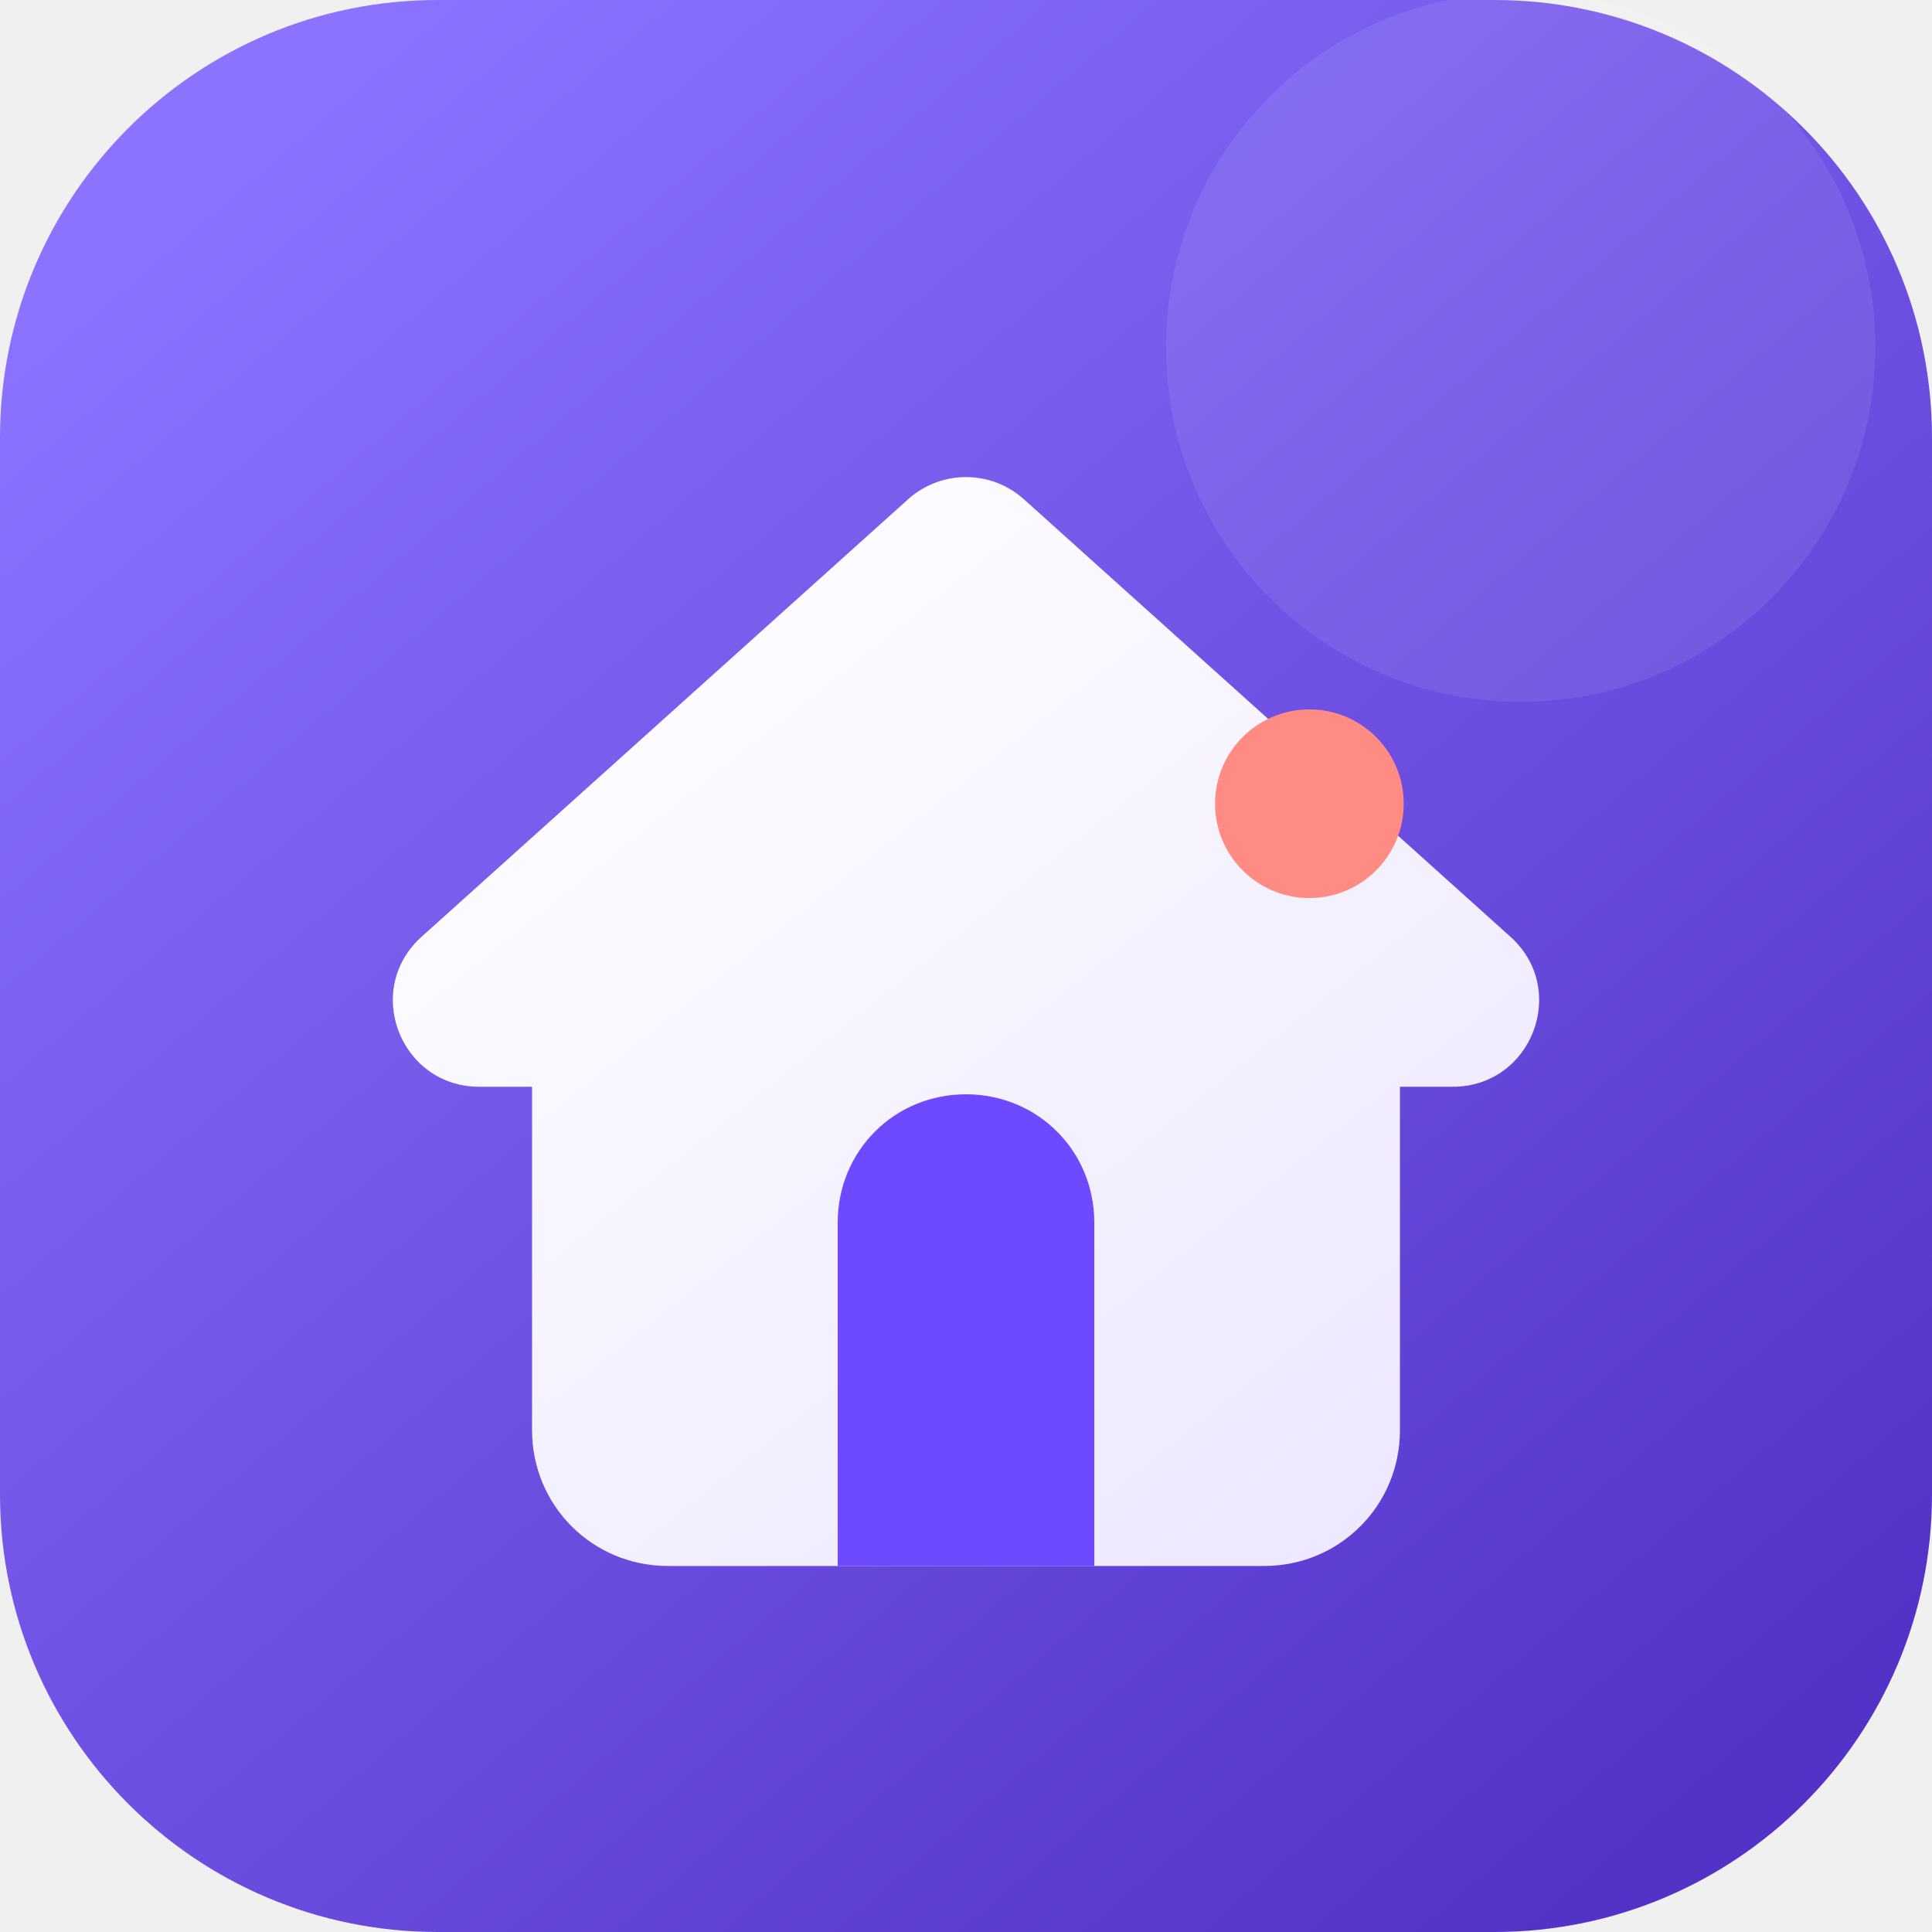
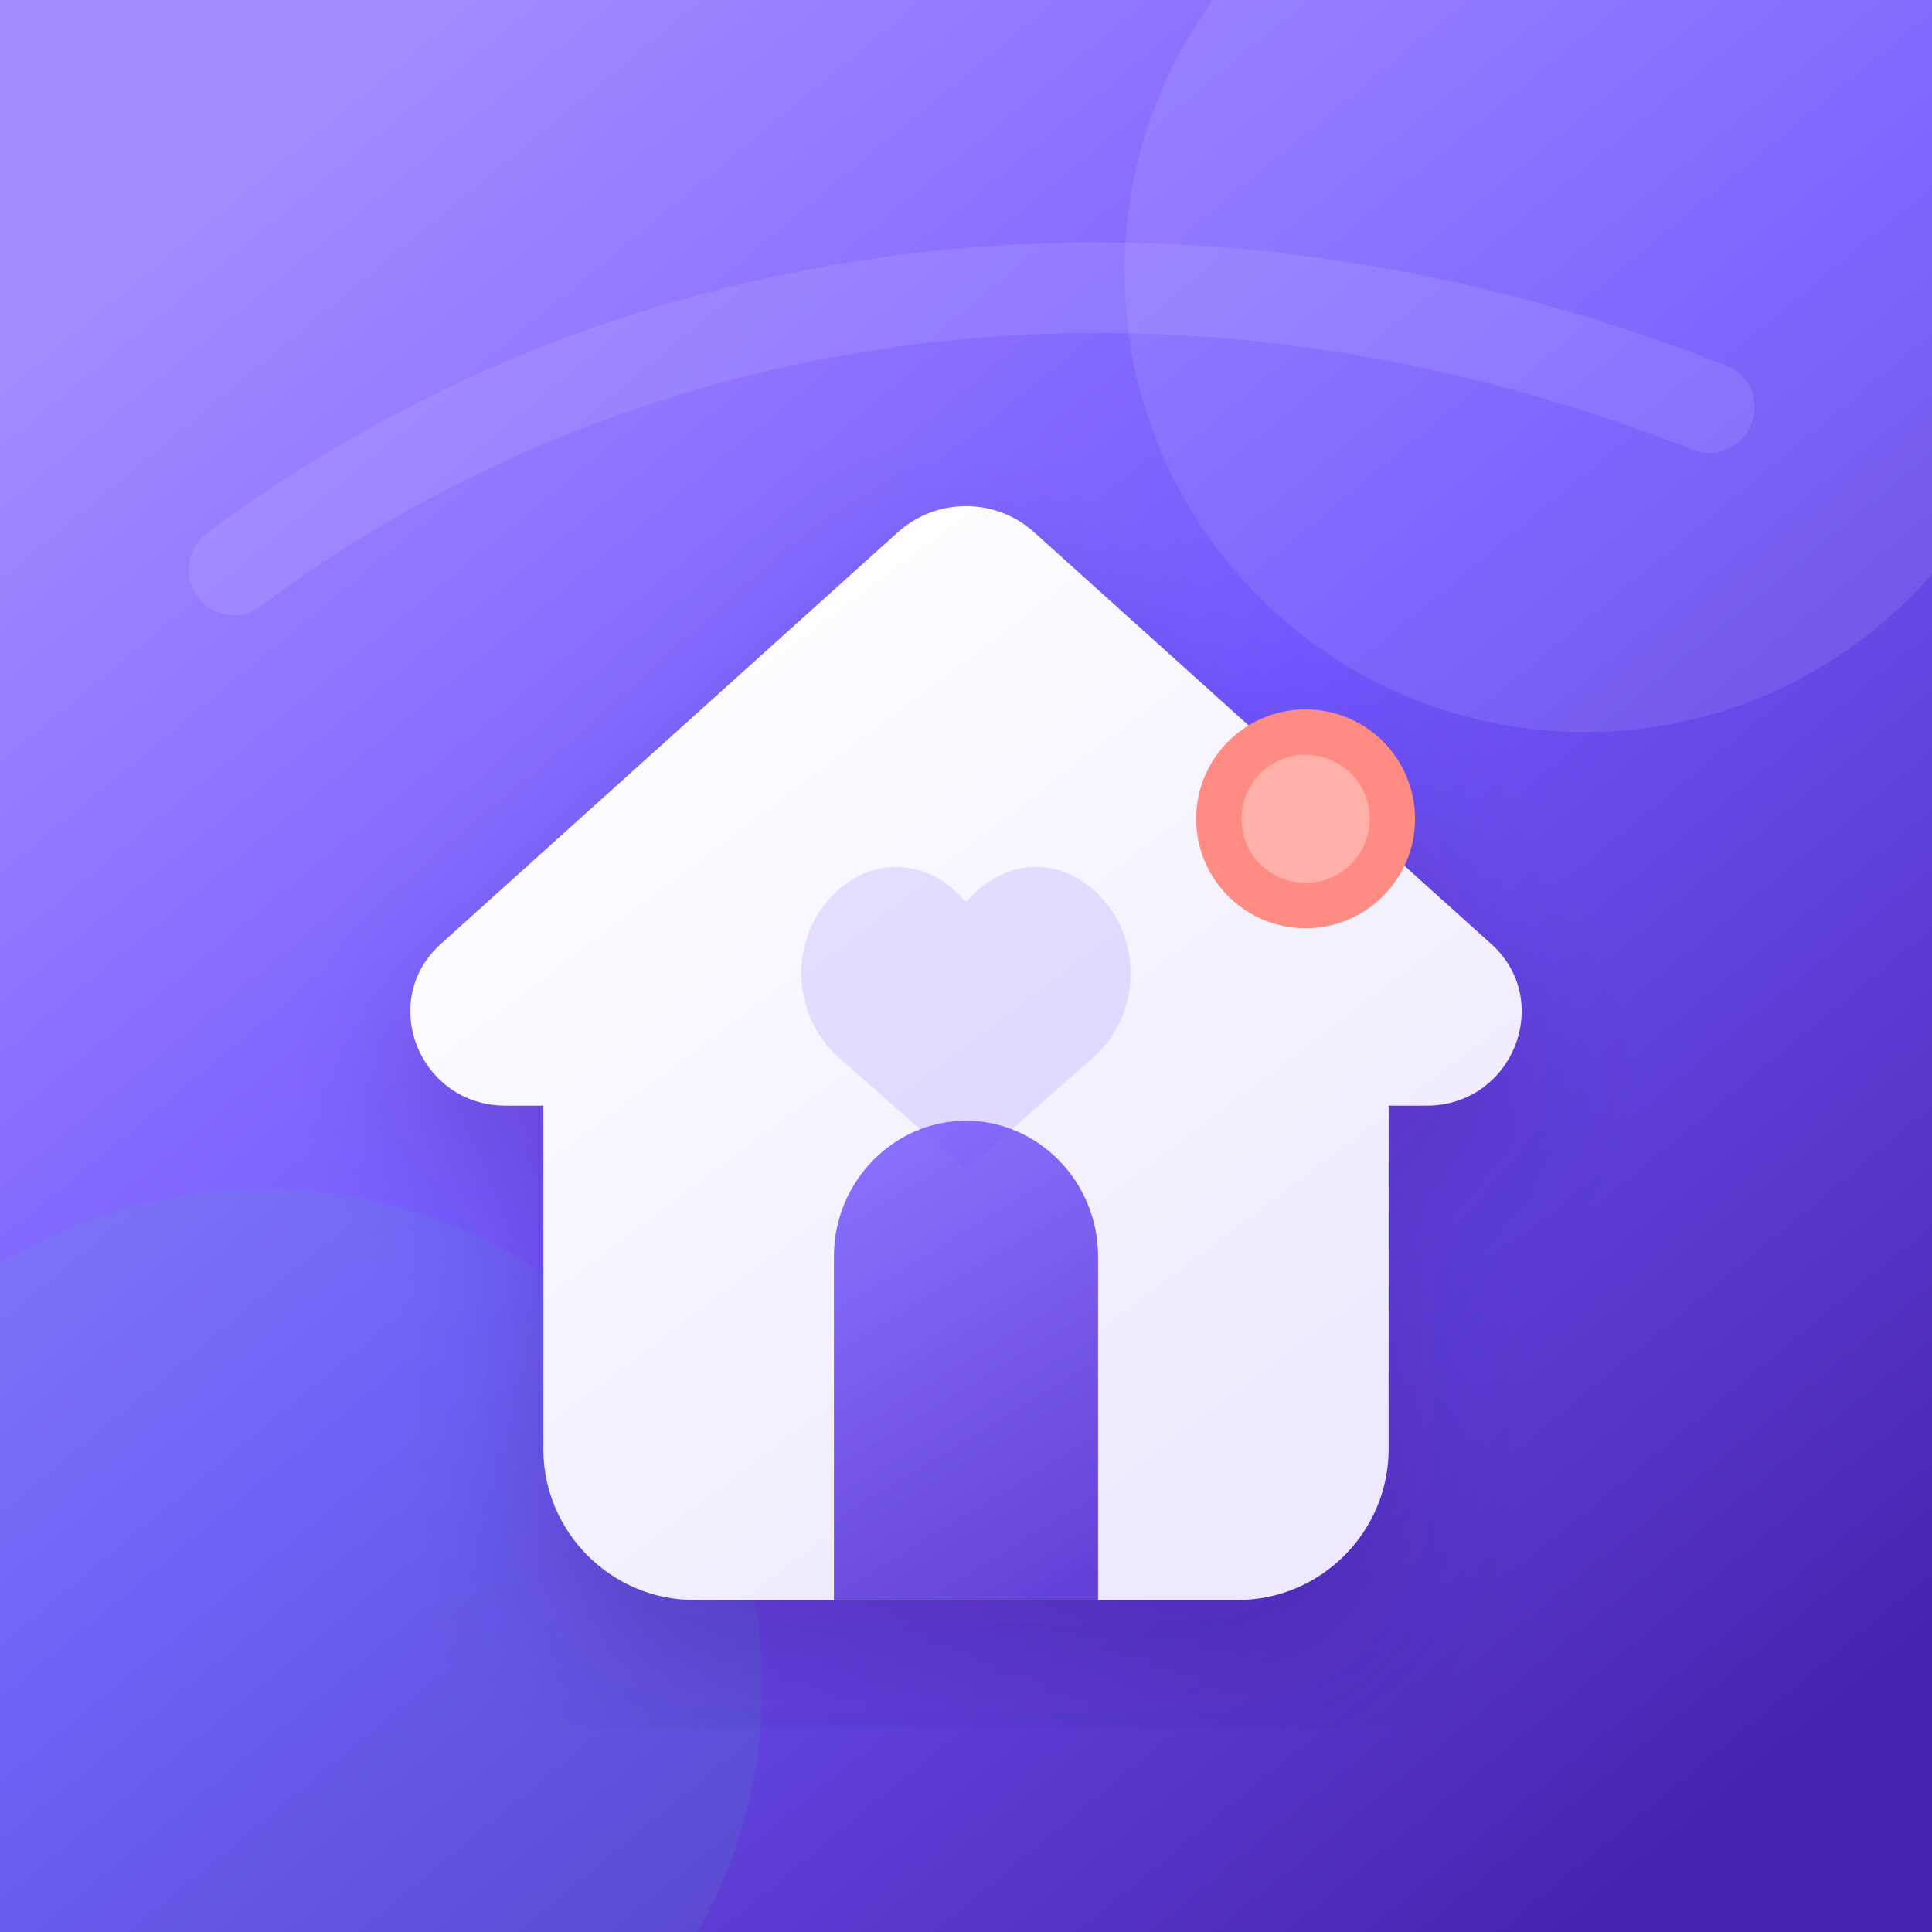
<svg xmlns="http://www.w3.org/2000/svg" viewBox="0 0 512 512">
  <defs>
-     <linearGradient id="bg" x1="64" y1="32" x2="448" y2="480" gradientUnits="userSpaceOnUse">
-       <stop stop-color="#8B72FF" />
-       <stop offset="1" stop-color="#5332C8" />
+     <linearGradient id="bg" x1="72" y1="36" x2="444" y2="486" gradientUnits="userSpaceOnUse">
+       <stop stop-color="#A48BFF" />
+       <stop offset=".48" stop-color="#7357FF" />
+       <stop offset="1" stop-color="#4925AF" />
    </linearGradient>
-     <linearGradient id="roof" x1="155" y1="129" x2="357" y2="382" gradientUnits="userSpaceOnUse">
+     <linearGradient id="home" x1="165" y1="151" x2="345" y2="390" gradientUnits="userSpaceOnUse">
      <stop stop-color="#FFFFFF" />
      <stop offset="1" stop-color="#EEE9FF" />
    </linearGradient>
+     <linearGradient id="door" x1="225" y1="300" x2="295" y2="415" gradientUnits="userSpaceOnUse">
+       <stop stop-color="#8C73FF" />
+       <stop offset="1" stop-color="#6341D8" />
+     </linearGradient>
+     <filter id="shadow" x="80" y="90" width="352" height="368" filterUnits="userSpaceOnUse">
+       <feDropShadow dx="0" dy="18" stdDeviation="18" flood-color="#2E176E" flood-opacity=".24" />
+     </filter>
  </defs>
-   <rect width="512" height="512" rx="116" fill="url(#bg)" />
-   <circle cx="403" cy="92" r="94" fill="#FFFFFF" fill-opacity=".08" />
-   <path d="M112 248 241 132a23 23 0 0 1 30 0l129 116c16 14 6 40-15 40h-14v91c0 20-16 36-36 36H177c-20 0-36-16-36-36v-91h-14c-21 0-31-26-15-40Z" fill="url(#roof)" />
-   <path d="M222 415v-91c0-19 15-34 34-34s34 15 34 34v91" fill="#6D4AFF" />
-   <circle cx="347" cy="213" r="25" fill="#FF8C84" />
+   <rect width="512" height="512" fill="url(#bg)" />
+   <circle cx="420" cy="72" r="122" fill="#FFFFFF" fill-opacity=".09" />
+   <circle cx="70" cy="447" r="132" fill="#45D1AE" fill-opacity=".1" />
+   <path d="M62 151c96-72 238-103 391-43" fill="none" stroke="#FFFFFF" stroke-opacity=".1" stroke-width="24" stroke-linecap="round" />
+   <g filter="url(#shadow)">
+     <path d="M117 250 238 141a27 27 0 0 1 36 0l121 109c17 15 6 43-17 43h-10v91c0 22-18 40-40 40H184c-22 0-40-18-40-40v-91h-10c-23 0-34-28-17-43Z" fill="url(#home)" />
+     <path d="M221 424v-91c0-20 16-36 35-36s35 16 35 36v91" fill="url(#door)" />
+     <circle cx="346" cy="217" r="29" fill="#FF8B82" />
+     <circle cx="346" cy="217" r="17" fill="#FFB0A9" />
+   </g>
+   <path d="M220 238c10-11 25-11 35 0l1 1 1-1c10-11 25-11 35 0 11 12 10 31-2 42l-34 30-34-30c-12-11-13-30-2-42Z" fill="#7357FF" fill-opacity=".16" />
</svg>
